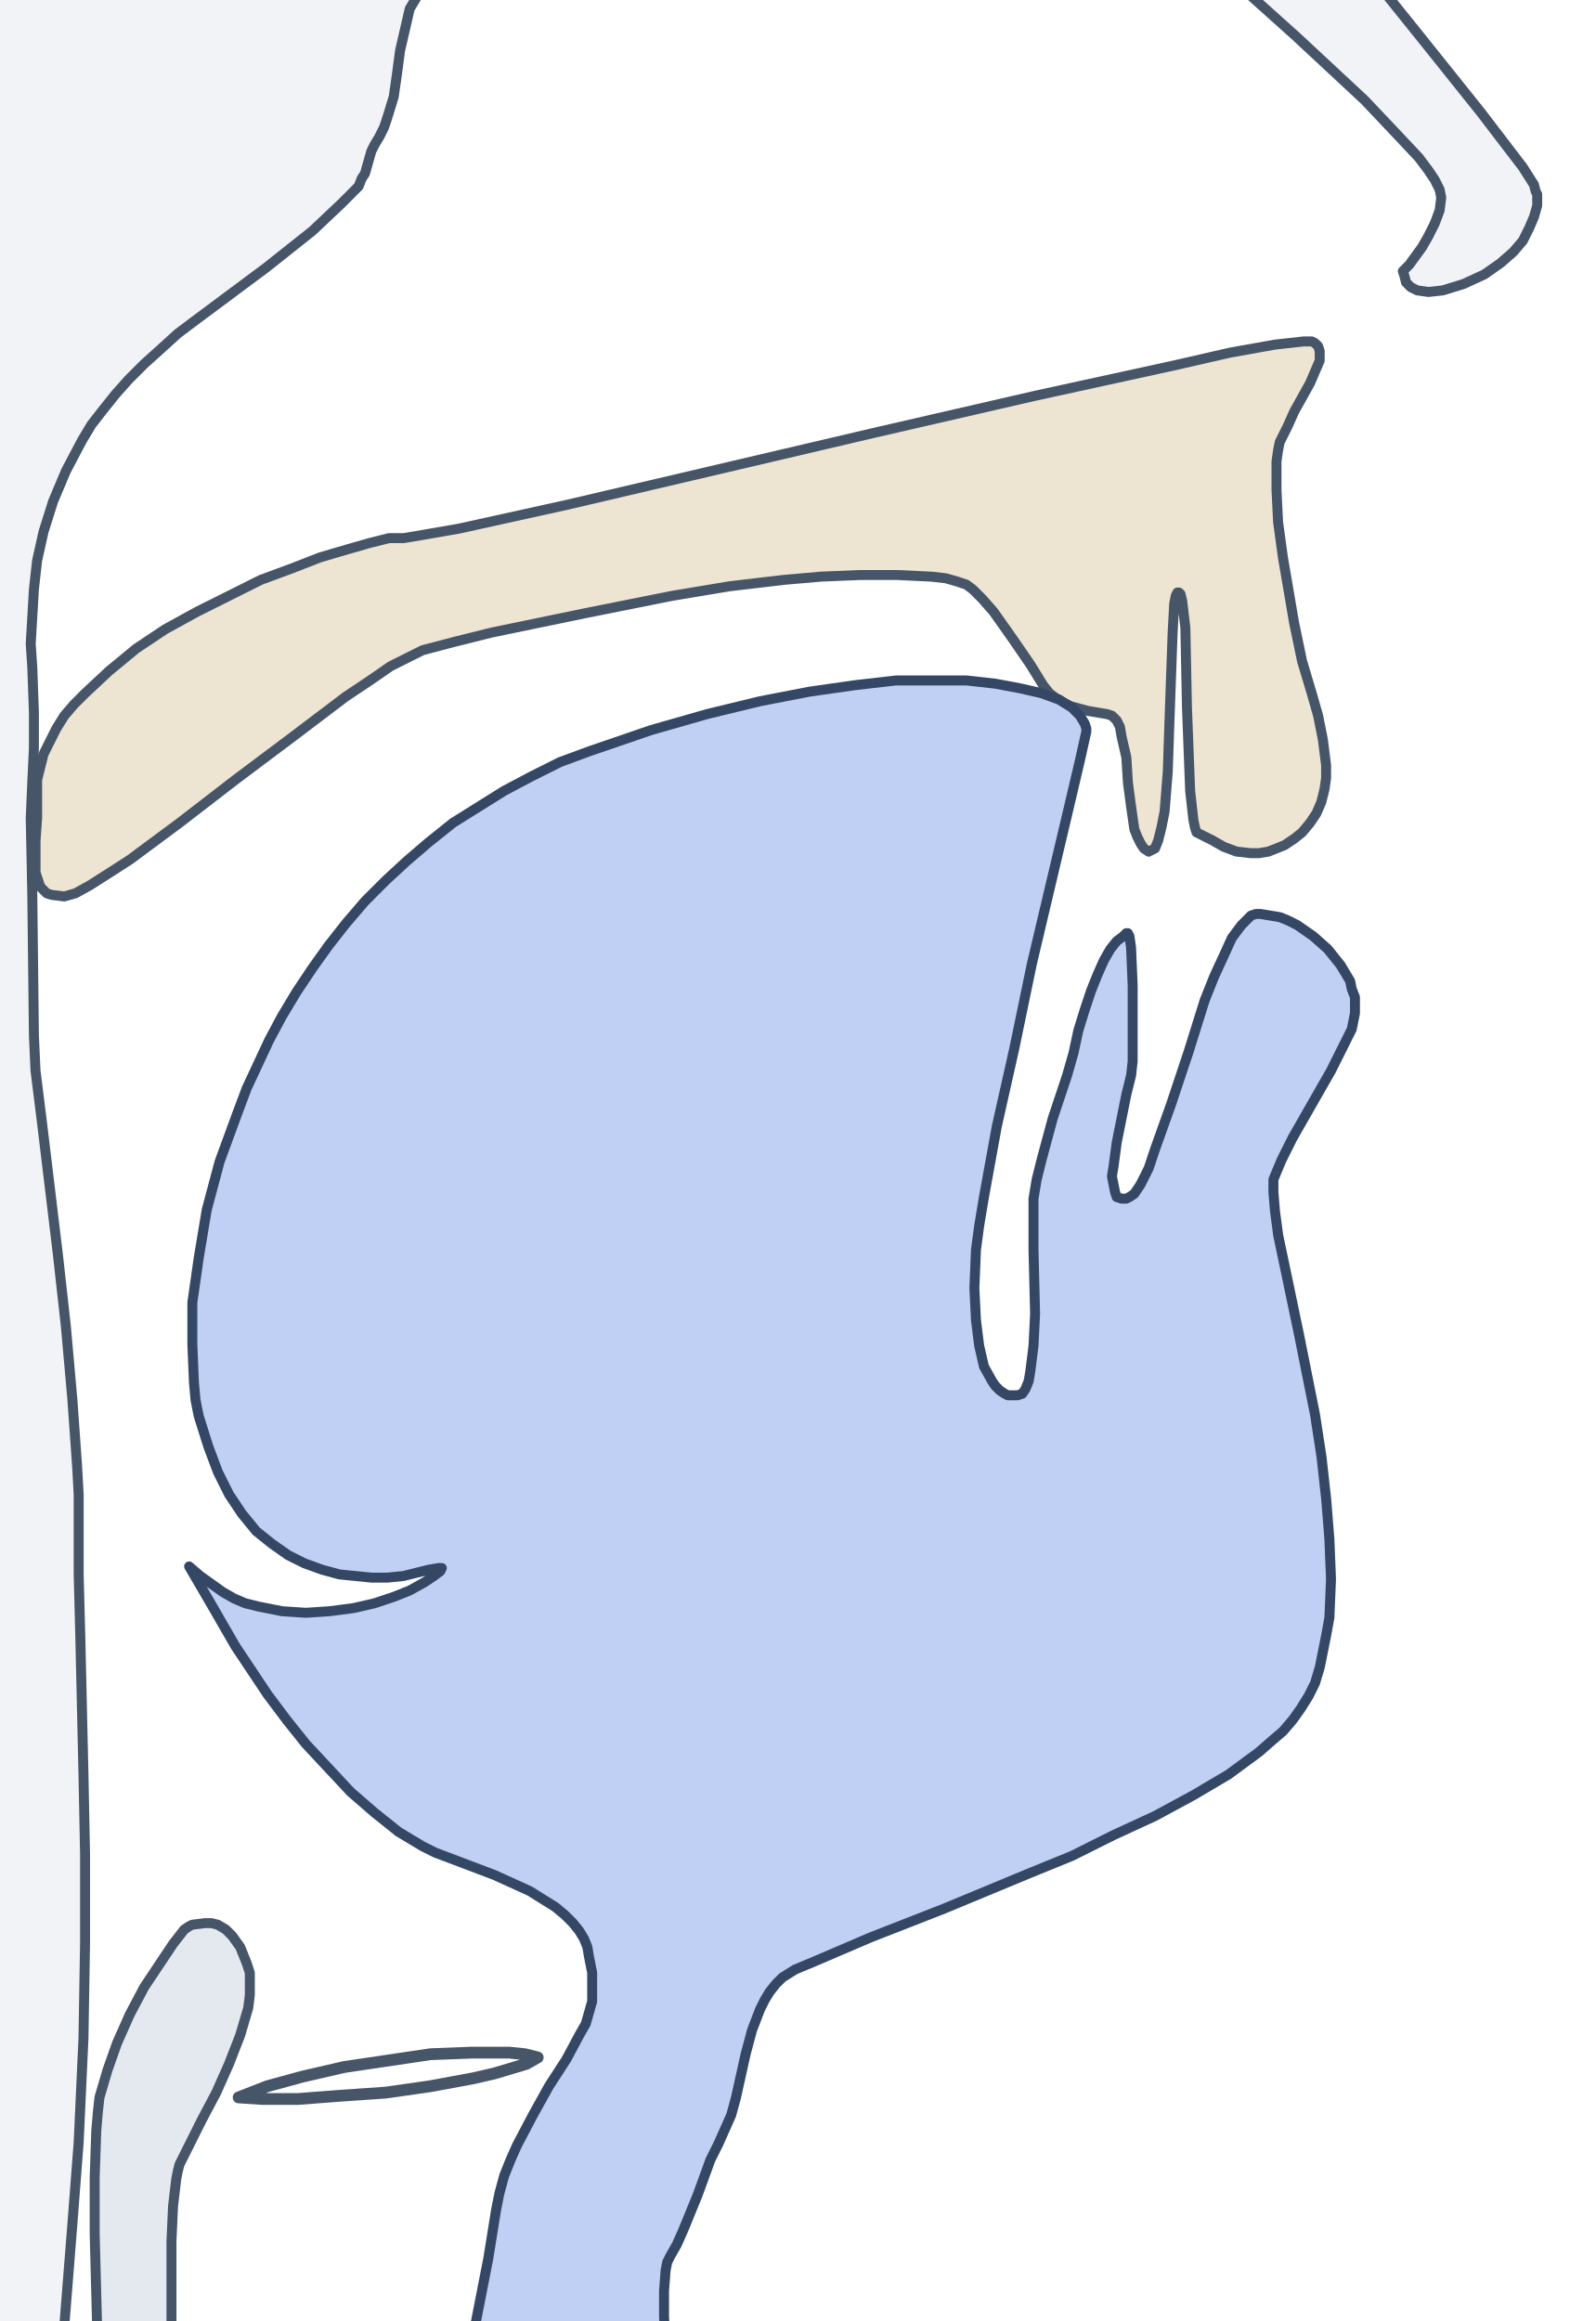
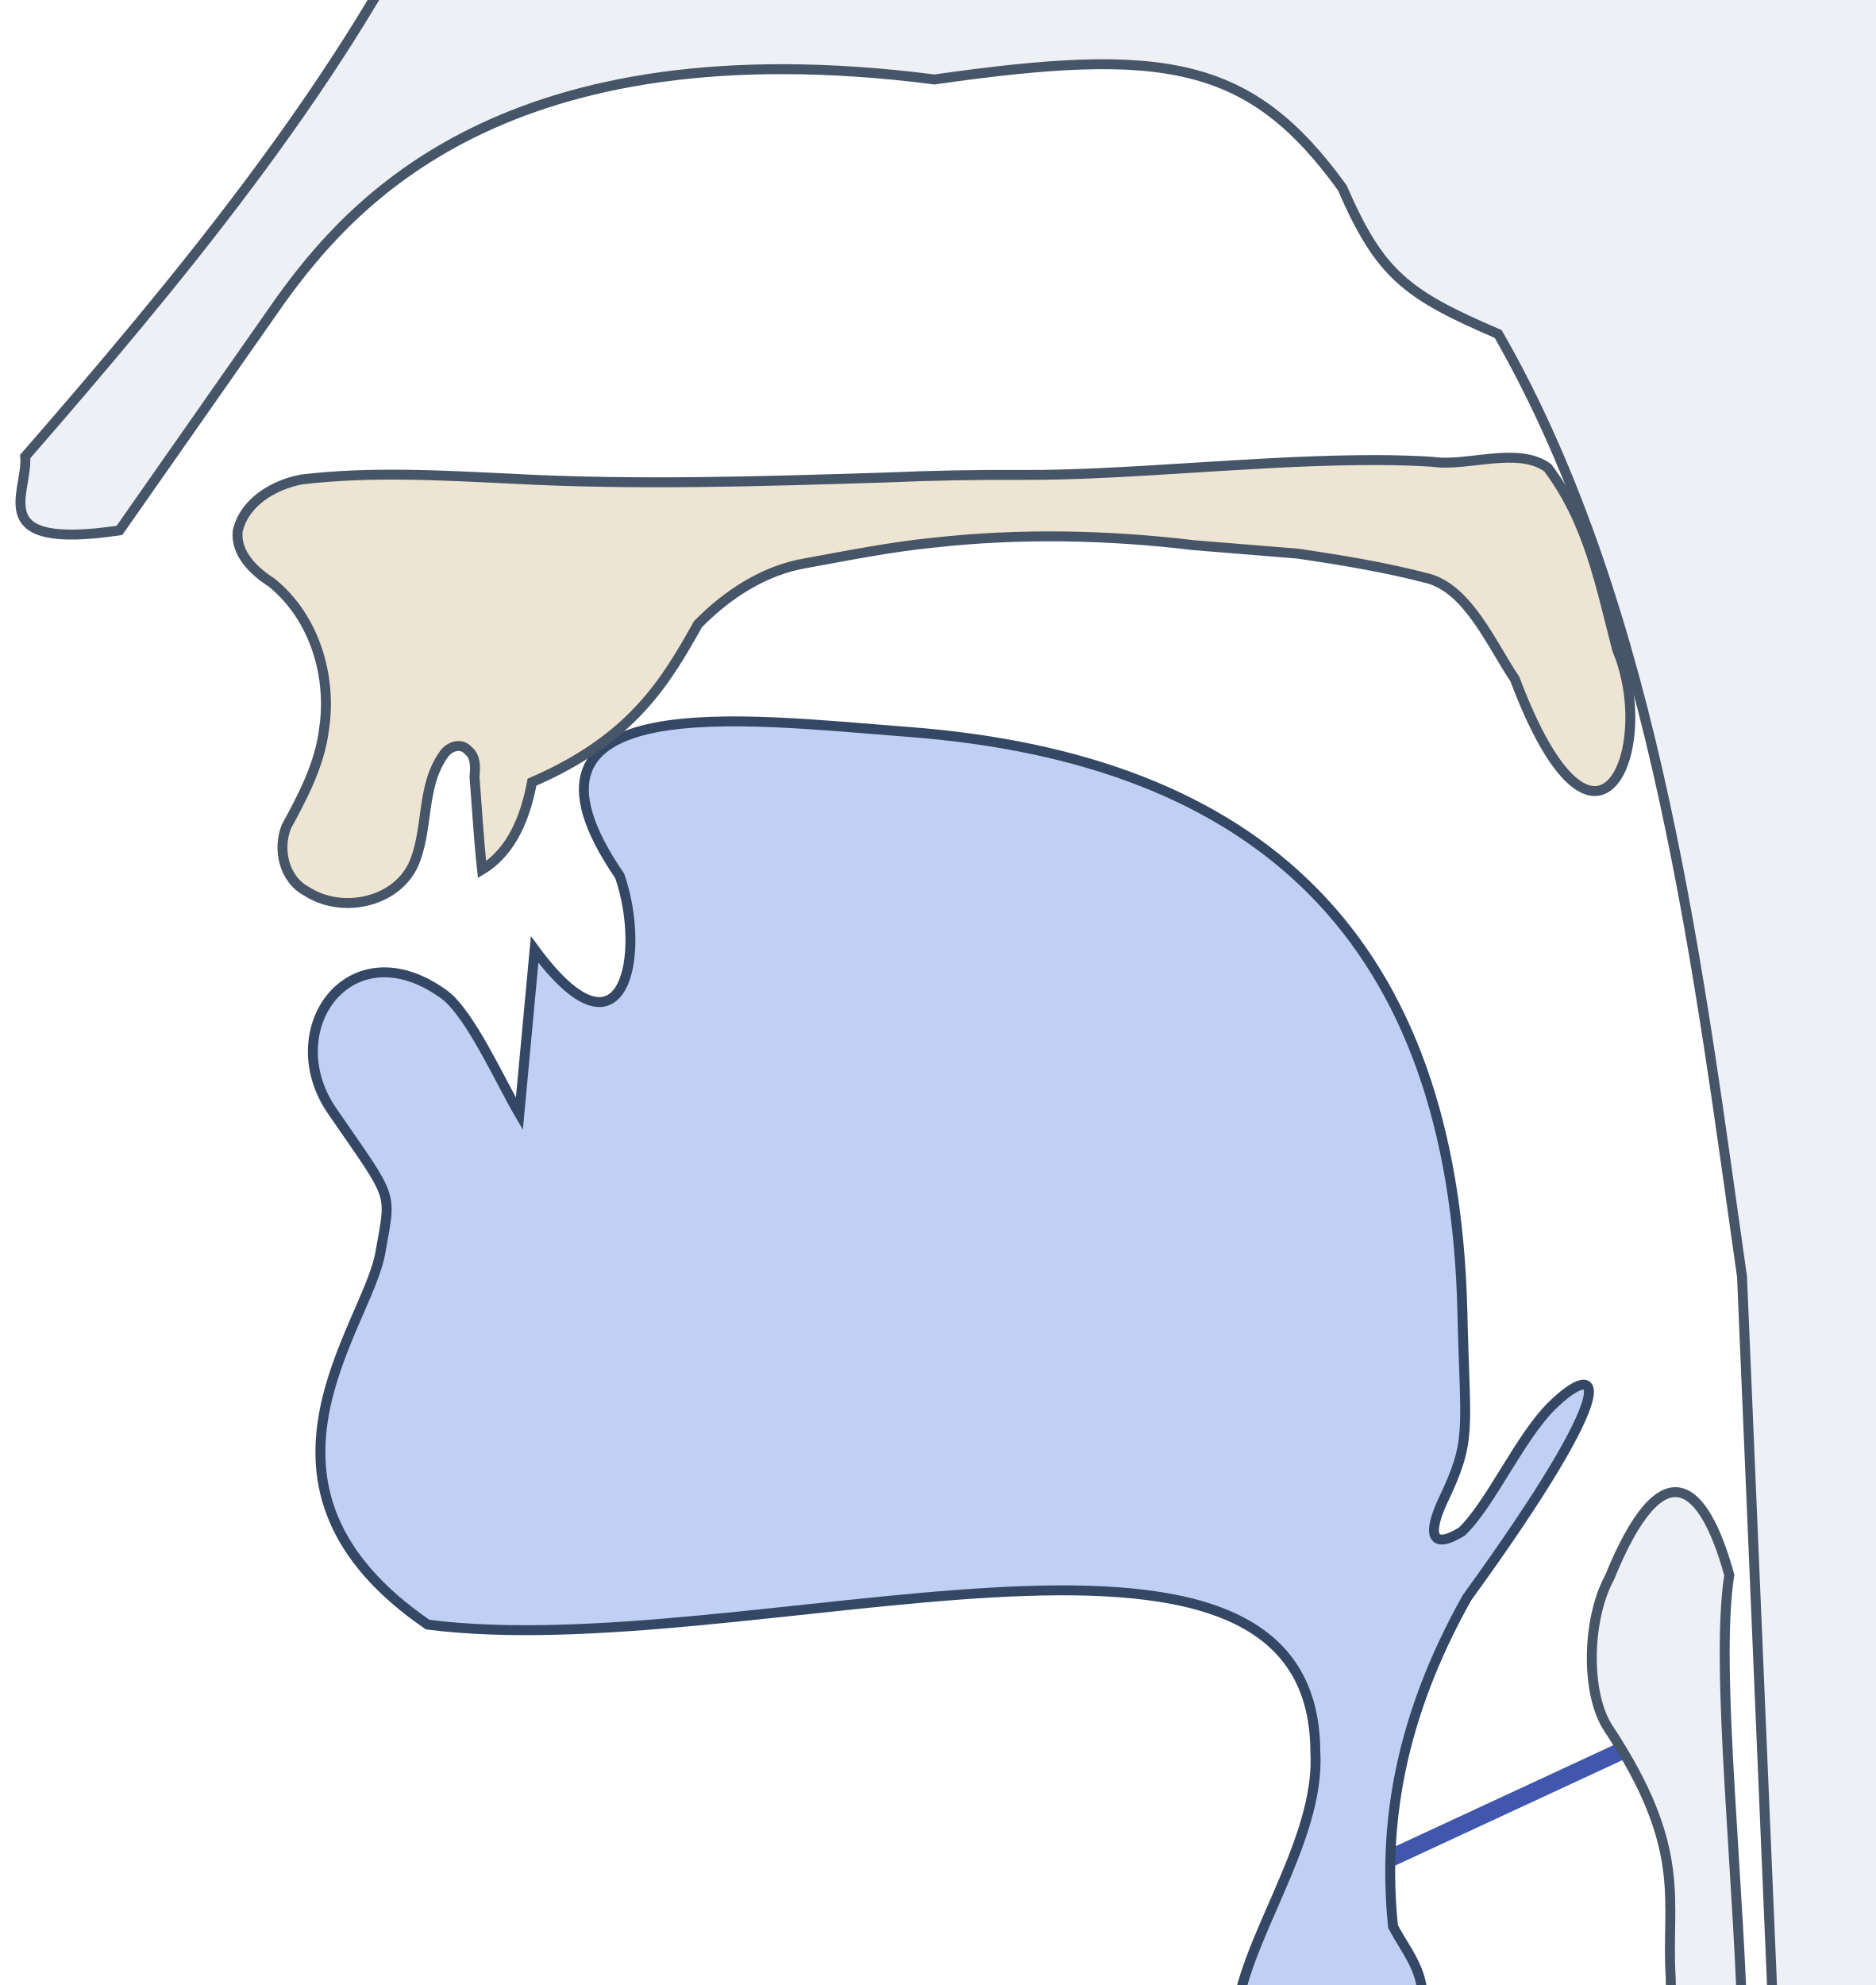
- <svg xmlns="http://www.w3.org/2000/svg" viewBox="88 90 88 128" id="svg2" height="640" width="440" version="1.0">
-   <defs id="defs4">
-     <pattern y="0" x="0" height="6" width="6" patternUnits="userSpaceOnUse" id="WMFhbasepattern" />
-   </defs>
-   <path id="path7" d="m 98.249,244.475 0,0 -0.176,-5.115 -0.441,-11.465 -0.177,-6.262 0,-5.644 0,-2.381 0.088,-1.94 0.176,-1.499 0.088,-0.441 0.088,-0.353 0,0 1.235,-2.469 0.794,-1.499 0.706,-1.587 0.618,-1.588 0.441,-1.499 0.088,-0.706 0,-0.618 0,-0.617 -0.176,-0.529 0,0 -0.353,-0.882 -0.441,-0.617 -0.353,-0.353 -0.441,-0.265 -0.353,-0.088 -0.353,0 -0.706,0.088 0,0 -0.176,0.088 -0.265,0.177 -0.617,0.794 -0.706,1.058 -0.882,1.323 -0.794,1.499 -0.706,1.587 -0.529,1.499 -0.441,1.499 0,0 -0.088,0.794 -0.088,1.058 -0.088,2.558 0,3.087 0.088,3.352 0.176,6.791 0,2.91 0,2.381 0,0 -0.176,9.878 -0.088,5.997 5.027,0 z" style="fill:#e4e9ef;fill-opacity:1;fill-rule:nonzero;stroke:#475569;stroke-width:0.55;stroke-linecap:round;stroke-linejoin:round;stroke-miterlimit:4;stroke-dasharray:none;stroke-opacity:1" />
-   <path id="path9" d="m 88.988,244.475 0,0 1.499,-14.199 1.058,-11.994 0.441,-5.556 0.353,-4.586 0,0 0.264,-5.732 0.088,-5.292 0,-4.851 -0.088,-4.41 -0.176,-7.673 -0.088,-3.352 0,-2.91 0,0 0,-1.499 -0.088,-1.588 -0.264,-3.704 -0.353,-3.969 -0.441,-3.969 -0.882,-7.32 -0.353,-2.822 -0.088,-1.94 0,0 -0.088,-7.673 -0.088,-4.321 0.088,-2.029 0.088,-1.852 0,0 0,-0.97 0,-0.97 -0.088,-2.469 -0.088,-1.323 0.088,-1.499 0.088,-1.499 0.176,-1.587 0.353,-1.588 0.529,-1.676 0.706,-1.676 0.882,-1.676 0.529,-0.882 0.617,-0.794 0.706,-0.882 0.706,-0.794 0.882,-0.882 0.882,-0.794 0.97,-0.882 1.058,-0.794 0,0 3.792,-2.822 2.558,-2.029 1.588,-1.499 0.529,-0.529 0.441,-0.441 0.176,-0.441 0.176,-0.265 0.176,-0.617 0.176,-0.617 0.176,-0.353 0.265,-0.441 0,0 0.264,-0.529 0.176,-0.529 0.353,-1.147 0.176,-1.234 0.176,-1.323 0.265,-1.146 0.264,-1.147 0.264,-0.441 0.265,-0.441 0.353,-0.441 0.441,-0.265 0,0 1.676,-0.794 2.91,-1.058 3.704,-1.411 4.233,-1.411 4.145,-1.323 3.881,-1.058 1.764,-0.441 1.411,-0.265 1.147,-0.176 0.882,0 0,0 1.676,0.264 2.117,0.618 2.558,0.882 2.734,0.97 2.646,1.235 2.646,1.323 1.146,0.617 1.058,0.706 0.97,0.618 0.794,0.706 0,0 3.44,3.087 3.792,3.528 1.587,1.676 1.411,1.499 0.529,0.706 0.353,0.529 0.264,0.529 0.088,0.441 0,0 -0.088,0.706 -0.264,0.706 -0.353,0.706 -0.353,0.618 -0.706,0.97 -0.353,0.353 0,0 0.088,0.264 0.088,0.353 0.265,0.265 0.353,0.176 0.618,0.088 0.794,-0.088 1.146,-0.353 0,0 1.147,-0.529 0.882,-0.618 0.706,-0.617 0.529,-0.617 0.353,-0.706 0.264,-0.618 0.177,-0.618 0,-0.617 0,0 -0.088,-0.176 -0.088,-0.353 -0.617,-0.97 -2.293,-2.998 -3.175,-3.969 -3.616,-4.498 -7.144,-8.731 -2.646,-3.351 -0.794,-1.147 -0.529,-0.794 0,0 -0.264,-0.618 -0.176,-0.617 -0.088,-0.706 -0.088,-0.794 0,-1.676 0.176,-1.764 0.353,-3.881 0.088,-2.028 0,-2.029 0,0 -0.088,-0.97 -0.176,-1.058 -0.441,-1.94 -0.617,-1.852 -0.617,-1.764 -0.706,-1.411 -0.529,-1.147 -0.529,-0.97 0,0 -0.177,-0.706 -0.706,-1.94 -1.146,-2.91 -0.794,-1.852 -0.97,-1.94 -1.058,-2.205 -1.235,-2.205 -1.411,-2.381 -1.587,-2.469 -1.764,-2.558 -1.94,-2.558 -2.117,-2.558 -2.381,-2.558 -2.558,-2.469 -2.734,-2.381 -1.499,-1.147 -1.499,-1.147 -1.587,-1.147 -1.588,-1.058 -1.676,-1.058 -1.764,-0.97 -1.764,-0.97 -1.852,-0.97 -1.94,-0.794 L 108.303,4.674 106.274,3.969 104.157,3.263 102.041,2.646 99.748,2.028 97.455,1.587 95.074,1.147 92.604,0.794 90.135,0.529 87.577,0.353 84.931,0.265 82.197,0.176 79.375,0.265 76.553,0.441 73.643,0.706 70.556,1.058 l -2.999,0.529 -3.175,0.529 -3.263,0.706 0,0 -3.175,0.794 -3.175,0.794 -2.998,0.794 -2.822,0.97 -2.822,0.882 -2.646,0.97 -2.557,0.97 -2.469,1.058 -2.381,1.058 -2.205,1.058 -2.205,1.147 -2.117,1.147 -1.94,1.147 -1.94,1.235 -1.764,1.235 -1.764,1.235 -1.587,1.235 -1.587,1.323 -1.499,1.235 -1.323,1.323 -1.323,1.323 -1.323,1.323 -1.147,1.411 -1.147,1.323 -0.97,1.411 -0.97,1.323 -0.97,1.411 -0.794,1.411 -1.587,2.734 -1.235,2.822 -1.147,2.734 -0.882,2.822 -0.794,2.646 -0.529,2.646 -0.441,2.646 -0.353,2.558 -0.176,2.469 -0.088,2.293 -0.088,2.293 0.088,2.117 0.176,3.881 0.176,3.263 0.176,2.557 0,0 0.176,2.469 0.441,2.999 0.617,3.439 0.794,3.881 1.058,4.057 1.147,4.321 1.411,4.41 1.499,4.41 1.676,4.498 1.764,4.233 1.94,4.057 0.97,1.941 0.97,1.852 1.058,1.764 1.058,1.676 1.058,1.499 1.147,1.411 1.058,1.323 1.147,1.146 1.147,0.97 1.147,0.794 0,0 1.147,0.794 1.147,0.882 1.235,0.882 1.147,1.058 2.381,2.205 2.381,2.469 2.293,2.646 2.205,2.646 2.117,2.734 2.028,2.822 1.852,2.646 1.676,2.558 1.587,2.381 1.323,2.117 1.852,3.351 0.529,1.058 0.264,0.618 0,0 0.177,0.441 0.264,0.618 0.794,1.764 1.058,2.293 0.529,1.411 0.529,1.411 0.441,1.587 0.441,1.676 0.353,1.852 0.265,1.852 0.088,1.852 -0.088,2.028 -0.176,2.029 -0.441,2.117 0,0 -1.323,5.556 -1.676,7.761 -3.881,18.256 -4.763,23.107 45.156,0 z" style="fill:#f1f3f6;fill-opacity:1;fill-rule:nonzero;stroke:#475569;stroke-width:0.55;stroke-linecap:round;stroke-linejoin:round;stroke-miterlimit:4;stroke-dasharray:none;stroke-opacity:1" />
-   <path id="path11" d="m 101.159,205.669 0,0 1.587,-0.618 1.941,-0.529 2.293,-0.529 2.381,-0.353 2.381,-0.353 2.293,-0.088 2.029,0 0.882,0.088 0.706,0.177 0,0 -0.617,0.353 -0.882,0.264 -0.882,0.264 -1.147,0.265 -2.381,0.441 -2.469,0.353 -2.558,0.177 -2.293,0.176 -1.94,0 -1.323,-0.088 0,0 z" style="fill:none;stroke:#475569;stroke-width:0.65;stroke-linecap:round;stroke-linejoin:round;stroke-miterlimit:4;stroke-dasharray:none;stroke-opacity:1" />
-   <path id="path13" d="m 151.342,136.966 0,0 0.176,-0.088 0.176,-0.088 0.176,-0.441 0.176,-0.706 0.176,-0.882 0.176,-2.205 0.088,-2.646 0.177,-4.939 0.088,-1.676 0.088,-0.441 0.088,-0.176 0,0 0.088,0 0.088,0.088 0.088,0.353 0.177,1.499 0.088,4.41 0.176,4.586 0.176,1.587 0.088,0.441 0.088,0.264 0,0 0.882,0.441 0.618,0.353 0.706,0.264 0.794,0.088 0.441,0 0.529,-0.088 0.441,-0.176 0.441,-0.177 0.529,-0.353 0.441,-0.353 0,0 0.441,-0.529 0.353,-0.529 0.265,-0.617 0.176,-0.706 0.088,-0.617 0,-0.706 -0.177,-1.411 -0.264,-1.323 -0.353,-1.235 -0.529,-1.764 0,0 -0.441,-2.117 -0.618,-3.616 -0.265,-1.94 -0.088,-1.764 0,-1.588 0.088,-0.617 0.088,-0.441 0,0 0.441,-0.882 0.353,-0.794 0.882,-1.587 0.265,-0.618 0.265,-0.617 0,-0.529 -0.088,-0.265 -0.176,-0.176 0,0 -0.176,-0.088 -0.441,0 -1.587,0.176 -2.469,0.441 -3.087,0.706 -7.673,1.676 -8.819,2.029 -16.933,3.969 -5.997,1.323 -2.028,0.353 -1.058,0.176 0,0 -0.794,0 -1.058,0.265 -1.234,0.353 -1.499,0.441 -1.587,0.618 -1.676,0.618 -1.764,0.882 -1.764,0.882 -1.764,0.97 -1.587,1.058 -1.499,1.235 -1.323,1.235 -0.618,0.617 -0.529,0.618 -0.441,0.706 -0.353,0.706 -0.353,0.706 -0.176,0.706 -0.177,0.706 0,0.794 0,0 0,1.323 -0.088,1.235 0,0.97 0,0.794 0.176,0.529 0.088,0.265 0.176,0.176 0.177,0.177 0.264,0.088 0.706,0.088 0,0 0.617,-0.176 0.794,-0.441 0.97,-0.617 1.235,-0.794 2.734,-2.028 3.087,-2.381 3.175,-2.381 2.911,-2.205 1.323,-0.882 1.147,-0.794 1.058,-0.529 0.706,-0.353 0,0 1.676,-0.441 2.117,-0.529 5.116,-1.058 4.851,-0.97 3.175,-0.529 0,0 2.999,-0.353 2.029,-0.177 2.117,-0.088 2.117,0 1.852,0.088 0.794,0.088 0.618,0.176 0.529,0.176 0.353,0.264 0,0 0.529,0.529 0.618,0.706 1.058,1.499 0.97,1.411 0.706,1.146 0,0 0.353,0.441 0.353,0.264 0.441,0.265 0.353,0.176 0.97,0.264 1.058,0.177 0,0 0.264,0.088 0.265,0.265 0.176,0.353 0.088,0.529 0.264,1.147 0.088,1.411 0.176,1.323 0.177,1.235 0.176,0.441 0.177,0.353 0.176,0.265 0.265,0.176 0,0 z" style="fill:#eee4d2;fill-opacity:1;fill-rule:nonzero;stroke:#475569;stroke-width:0.55;stroke-linecap:round;stroke-linejoin:round;stroke-miterlimit:4;stroke-dasharray:none;stroke-opacity:1" />
-   <path id="path15" d="m 122.237,244.475 0,0 1.235,-7.673 0.97,-6.173 0.353,-2.558 0.176,-1.94 0,0 0,-1.587 0,-1.764 -0.264,-3.439 -0.088,-1.588 0,-1.411 0.088,-1.146 0.088,-0.441 0.176,-0.353 0,0 0.353,-0.618 0.353,-0.794 0.794,-1.941 0.706,-1.94 0.441,-0.882 0.353,-0.794 0,0 0.353,-0.794 0.264,-0.97 0.529,-2.381 0.353,-1.323 0.441,-1.147 0.265,-0.529 0.265,-0.441 0.353,-0.441 0.353,-0.353 0,0 0.706,-0.441 1.058,-0.441 3.087,-1.323 4.057,-1.587 4.674,-1.94 2.381,-0.97 2.293,-1.146 2.293,-1.058 2.117,-1.146 1.94,-1.147 1.676,-1.235 0.706,-0.618 0.618,-0.529 0.529,-0.618 0.441,-0.618 0,0 0.441,-0.706 0.353,-0.706 0.265,-0.882 0.176,-0.882 0.177,-0.882 0.176,-0.97 0.088,-2.117 -0.088,-2.205 -0.176,-2.205 -0.265,-2.381 -0.353,-2.293 -0.882,-4.409 -0.794,-3.792 -0.353,-1.676 -0.176,-1.323 -0.088,-1.058 0,-0.706 0,0 0.441,-1.058 0.617,-1.235 1.411,-2.469 0.706,-1.235 0.617,-1.235 0.529,-1.058 0.088,-0.441 0.088,-0.441 0,0 0,-0.441 0,-0.441 -0.176,-0.441 -0.088,-0.441 -0.529,-0.882 -0.706,-0.882 -0.794,-0.706 -0.882,-0.617 -0.529,-0.265 -0.441,-0.176 -0.529,-0.088 -0.529,-0.088 0,0 -0.264,0 -0.265,0.088 -0.265,0.265 -0.264,0.265 -0.529,0.706 -0.441,0.97 -0.529,1.147 -0.529,1.323 -0.882,2.822 -0.97,2.911 -0.882,2.469 -0.353,1.058 -0.441,0.882 -0.353,0.529 -0.265,0.176 -0.176,0.088 0,0 -0.264,0 -0.265,-0.088 -0.088,-0.264 -0.088,-0.441 -0.088,-0.441 0.088,-0.529 0.176,-1.323 0.529,-2.646 0.264,-1.058 0.088,-0.794 0,0 0,-4.145 -0.088,-2.117 -0.088,-0.617 -0.088,-0.176 -0.088,0 0,0 -0.176,0.176 -0.353,0.264 -0.353,0.441 -0.353,0.617 -0.353,0.794 -0.353,0.882 -0.353,1.058 -0.353,1.146 0,0 -0.265,1.235 -0.353,1.234 -0.794,2.381 -0.618,2.293 -0.264,1.058 -0.176,1.058 0,0 0,1.235 0,1.587 0.088,3.528 -0.088,1.764 -0.176,1.411 -0.088,0.529 -0.176,0.441 -0.177,0.265 -0.264,0.088 0,0 -0.264,0 -0.265,0 -0.176,-0.088 -0.264,-0.176 -0.265,-0.264 -0.176,-0.265 -0.441,-0.794 -0.264,-1.147 -0.176,-1.411 -0.088,-1.764 0.088,-2.117 0,0 0.176,-1.323 0.264,-1.588 0.706,-3.881 0.97,-4.321 0.97,-4.674 1.94,-8.202 0.706,-2.999 0.353,-1.587 0,0 0,-0.176 -0.088,-0.265 -0.265,-0.441 -0.441,-0.441 -0.706,-0.441 -0.97,-0.353 -1.146,-0.264 -1.411,-0.265 -1.587,-0.176 -1.852,0 -2.028,0 -2.293,0.264 -2.469,0.353 -2.734,0.529 -2.91,0.706 -3.087,0.882 -3.351,1.147 0,0 -1.676,0.617 -1.587,0.794 -1.499,0.794 -1.411,0.882 -1.411,0.882 -1.323,1.058 -1.235,1.058 -1.146,1.058 -1.147,1.146 -1.058,1.235 -0.97,1.235 -0.882,1.235 -0.882,1.323 -0.794,1.323 -0.706,1.323 -0.617,1.323 -0.618,1.323 -0.529,1.411 -0.97,2.646 -0.706,2.646 -0.441,2.646 -0.353,2.469 0,2.293 0.088,2.117 0.088,0.97 0.176,0.882 0,0 0.529,1.676 0.529,1.411 0.617,1.235 0.706,1.058 0.794,0.97 0.882,0.706 0.882,0.617 0.882,0.441 0.97,0.353 0.97,0.264 0.882,0.088 0.882,0.088 0.882,0 0.882,-0.088 0.706,-0.176 0.706,-0.176 0,0 0.529,-0.088 0.176,0 0,0 -0.088,0.177 -0.353,0.264 -0.529,0.353 -0.794,0.441 -0.882,0.353 -1.058,0.353 -1.146,0.264 -1.323,0.176 -1.323,0.088 -1.323,-0.088 -1.323,-0.265 -0.706,-0.176 -0.618,-0.265 -0.618,-0.353 -0.617,-0.441 -0.617,-0.441 -0.618,-0.529 0,0 1.235,2.117 1.323,2.293 1.764,2.646 1.058,1.411 1.058,1.323 1.235,1.323 1.234,1.323 1.323,1.147 1.323,1.058 1.323,0.794 0.706,0.353 0.706,0.264 0,0 2.558,0.97 1.94,0.882 0.706,0.441 0.706,0.441 0.529,0.441 0.441,0.441 0.353,0.441 0.265,0.441 0.176,0.441 0.088,0.529 0.176,0.882 0,1.058 0,0 0,0.529 -0.176,0.618 -0.176,0.617 -0.353,0.617 -0.706,1.323 -0.97,1.499 -0.882,1.588 -0.882,1.676 -0.353,0.794 -0.353,0.882 -0.264,0.97 -0.176,0.882 0,0 -0.441,2.734 -0.794,4.057 -2.293,10.407 -2.293,9.878 -0.882,3.616 -0.529,1.94 14.111,0 z" style="fill:#c0d0f5;fill-opacity:1;fill-rule:nonzero;stroke:#344866;stroke-width:0.55;stroke-linecap:round;stroke-linejoin:round;stroke-miterlimit:4;stroke-dasharray:none;stroke-opacity:1" />
+ <svg xmlns="http://www.w3.org/2000/svg" width="378" height="400" version="1.1" style="fill:#edf0f4;stroke-width:2;stroke:#475569" viewBox="0 0 378 400">
+   <path d="m279.66 374.71 12.011-5.573m24.022-11.146 12.011-5.573m-24.022 11.146 12.011-5.573m-24.022 11.146 12.011-5.573" style="fill:none;stroke:#4157ad;stroke-width:3.5" />
+   <path d="m256.36 487.8 24.898 0.513c-2.313-9.671-7.136-25.469-1.797-33.111 5.081-4.463 14.469-17.943 2e-5 -24.384-7.9-10.468 5.216-16.879 6.417-23.101 2.763-8.988-2.119-13.729-5.133-19.507-2.082-20.237 1.261-41.888 14.887-66.223 32.357-44.68 26.743-48.177 17.063-38.641-6.375 6.28-12.334 19.813-18.09 25.294-6.428 3.924-6.846 0.189-3.693-6.473 5.771-12.195 4.373-13.36 3.804-37.985-1.81-74.704-40.622-111.34-111.86-116.71-32.376-2.439-84.34-9.427-57.968 29.029 5.445 15.644 0.957 39.389-17.141 14.839l-3.08 33.111c-3.876-6.641-9.836-19.951-14.988-23.932-19.005-13.98-34.016 6.961-22.743 23.355 12.588 18.306 11.947 15.858 9.724 28.531-2.678 15.267-30.943 47.203 9.527 74.973 64.714 8.286 178.72-34.066 178.9 25.668 1.091 18.285-15.333 38.921-16.027 54.415-1.356 30.306 11.051 52.548 7.3 80.34z" style="fill:#c0d0f5;stroke:#344866;stroke-width:2" />
+   <path d="m360.83 487.8 170.95 1.027c-6.391-59.243-13.328-118.18 2.567-178.65 6.467-12.733 15.101-30.264 23.104-37.388 12.911-11.493 25.29-25.102 32.852-45.262 19.289-44.528 28.826-117.25 27.742-188.53-0.96-63.116-10.818-134.38-54.95-198.03-36.116-51.883-129.93-106.41-283.88-86.243-175.2 52.486-194.47 120.95-200.21 138.09-3.776 36.542 13.747 56.022 8.214 85.217-19.752 40.433-51.633 78.907-82.137 113.96 0.609 7.415-8.437 18.968 18.994 14.887l32.341-46.202c14.192-19.712 45.295-55.755 131.93-44.662 46.124-6.597 63.522-3.983 82.177 21.841 7.583 17.492 12.913 21.503 31.408 29.448 32.157 55.976 40.741 131.37 49.148 189.99z" />
+   <path d="m261.51 111.56c8.868 1.303 17.746 2.757 26.417 5.04 8.034 2.264 12.706 13.309 17.368 20.238 16.459 43.63 28.952 14.046 20.624-5.909-3.436-13.212-5.734-25.642-13.98-36.649-5.92-4.392-16.27-0.193-23.17-1.212-4.998-0.347-10.013-0.394-15.021-0.341-22.484 0.241-47.333 3.062-67.391 2.973-9.422-0.061-18.84 0.129-28.252 0.537-25.001 0.771-50.04 1.577-75.036 0.225-14.065-0.666-28.234-1.513-42.255 0.151-5.59 1.04-11.564 4.522-12.914 10.416-0.45 4.56 3.304 8.094 6.823 10.349 8.661 6.988 12.235 18.902 10.565 29.688-0.888 7.026-4.234 13.377-7.575 19.507-1.83 4.575-0.483 10.627 4.084 13.035 6.84 4.466 17.549 2.487 21.358-5.039 3.373-7.197 1.522-16.019 6.36-22.655 1.095-1.529 3.385-2.287 4.805-0.731 1.634 1.304 1.482 3.505 1.308 5.337 0.498 6.239 0.842 12.492 1.52 18.715 6.129-3.696 8.816-10.898 10.067-17.614 20.142-8.713 26.893-20.128 33.45-31.839 5.928-6.026 13.361-10.903 21.817-12.311 8.476-1.546 16.941-3.244 25.525-4.103 17.49-1.956 35.182-1.593 52.643 0.497z" style="fill:#eee4d2;stroke:#475569;stroke-width:2" />
+   <path d="m333.11 488.83 17.35 0.44c3.448 0.087 1.256-58.443 0.949-73.935-0.719-36.326-5.882-78.831-2.899-97.966-5.203-18.85-13.474-25.607-24.128 0.513-4.63 8.529-4.819 23.45-0.255 30.366 16.283 24.679 11.595 34.661 12.576 50.23 0.745 30.757 1.126 60.012-3.594 90.35z" />
</svg>
